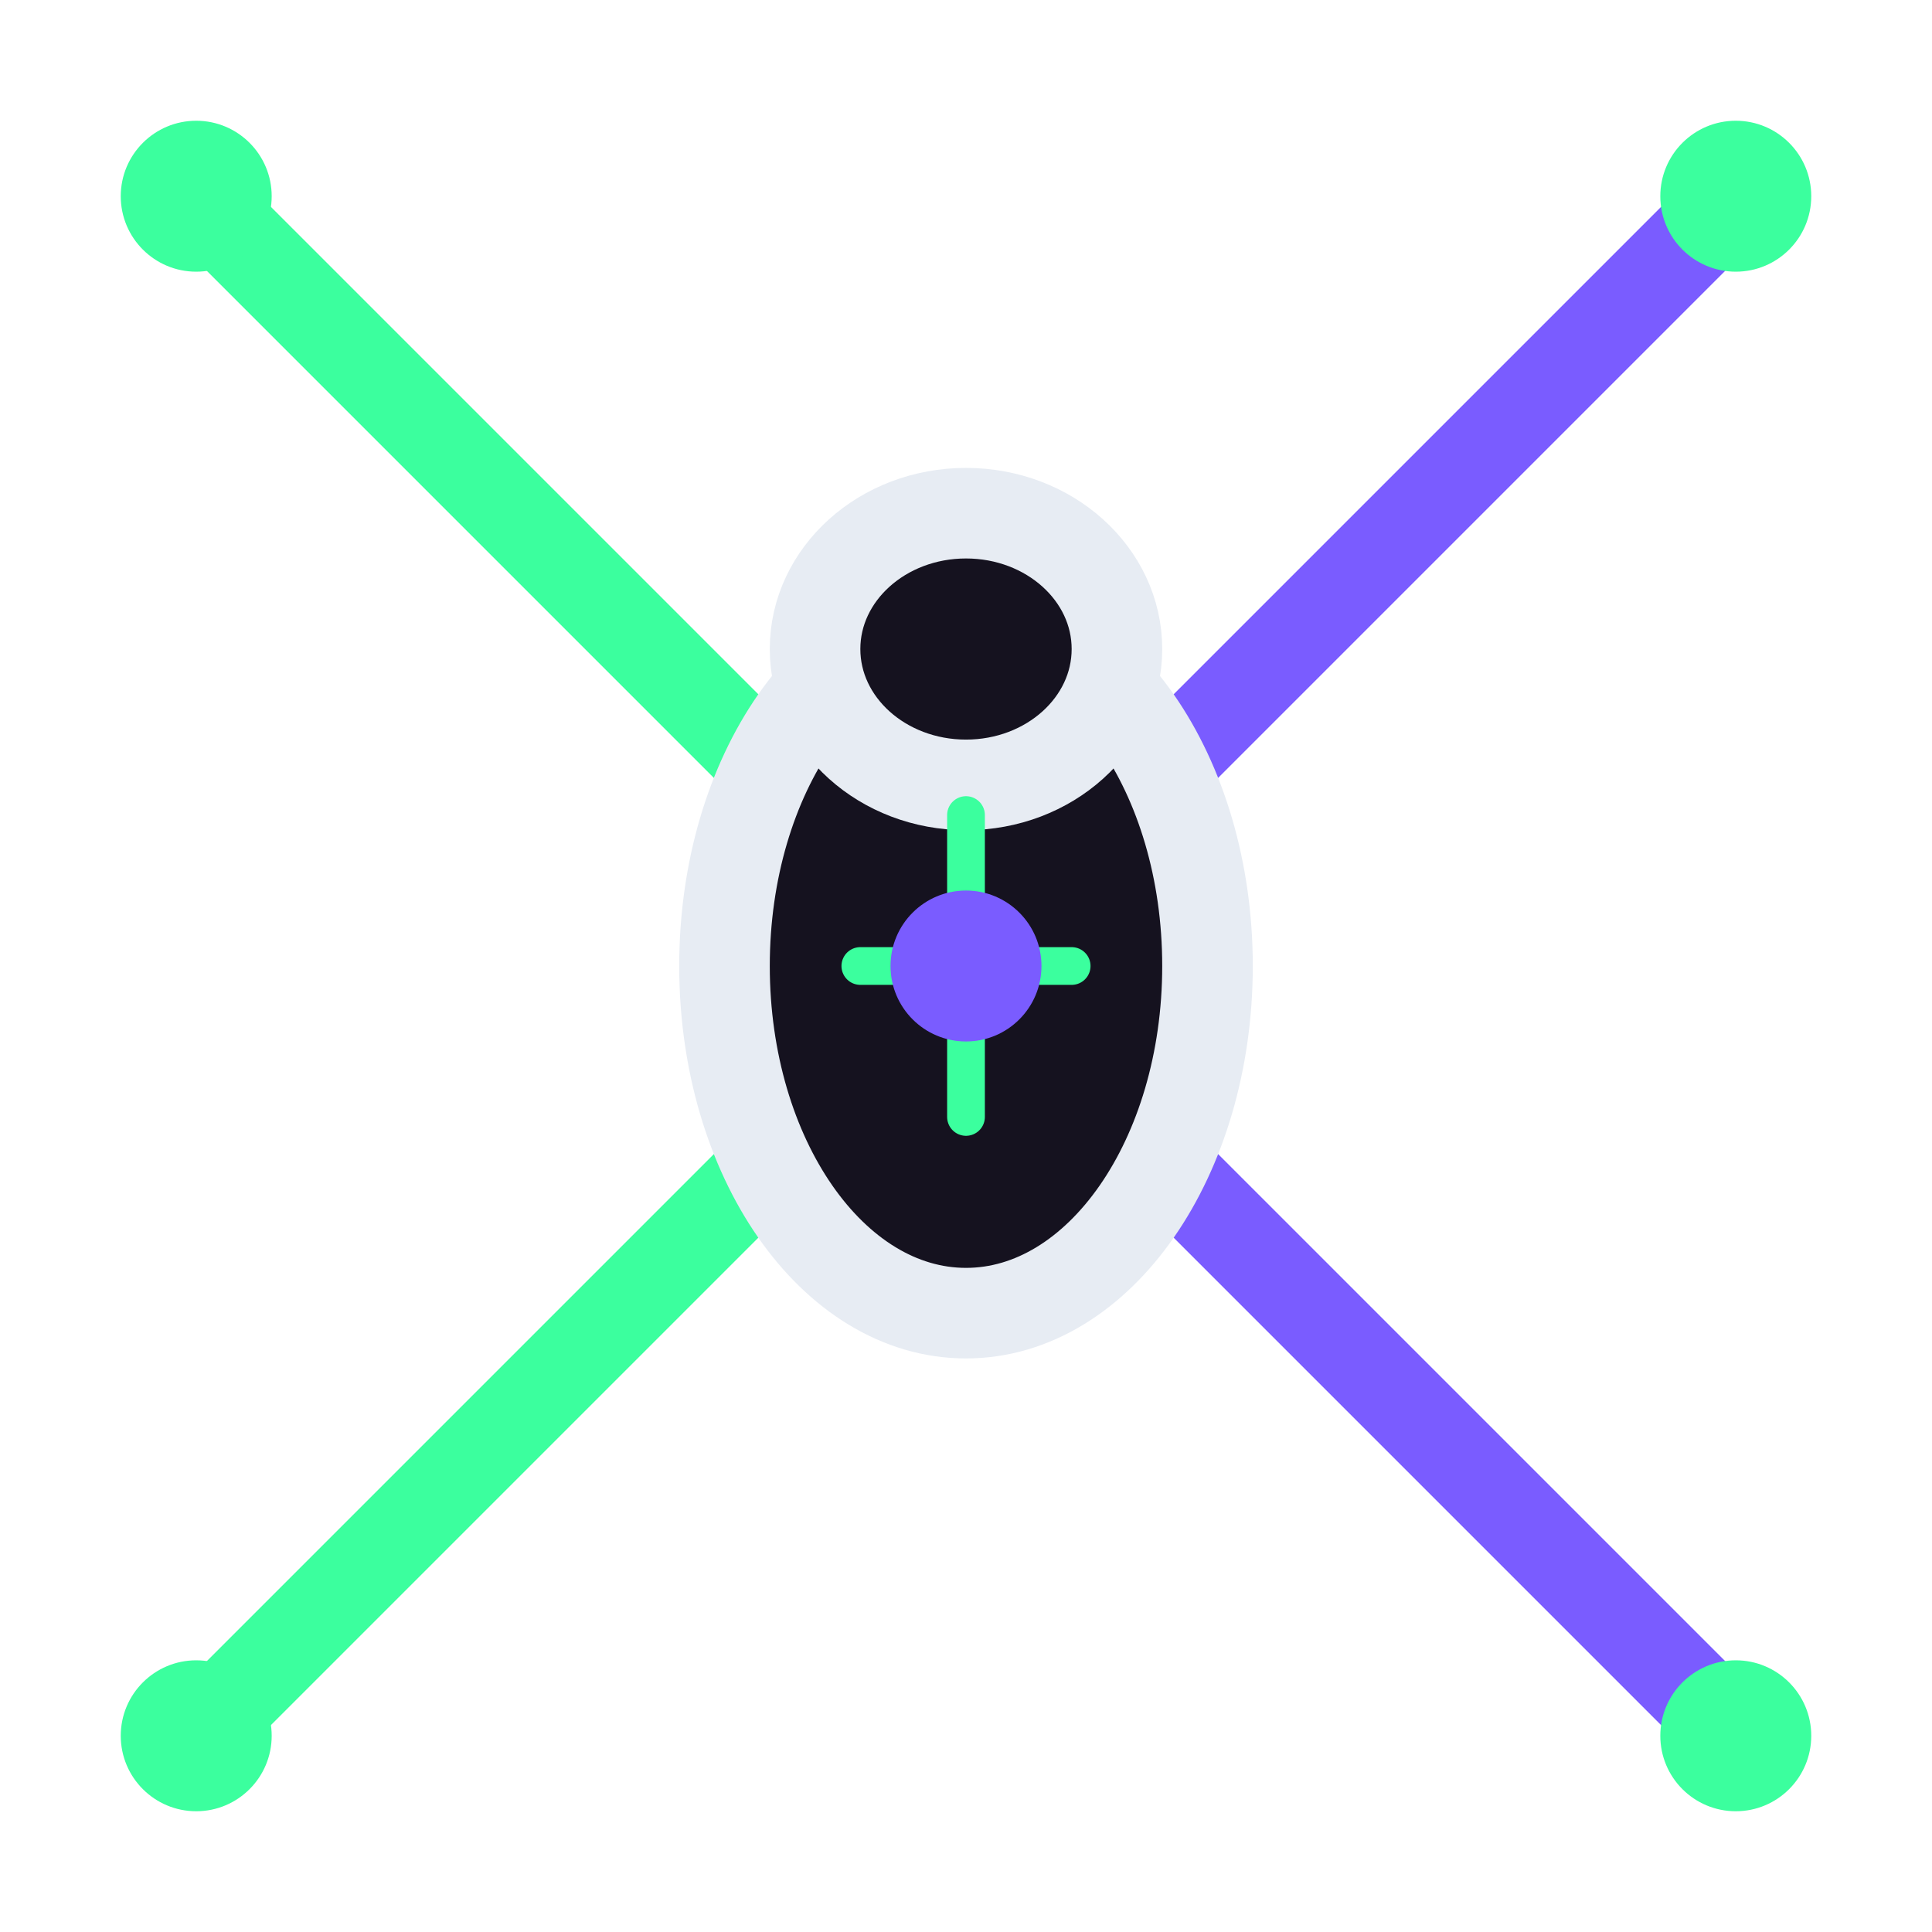
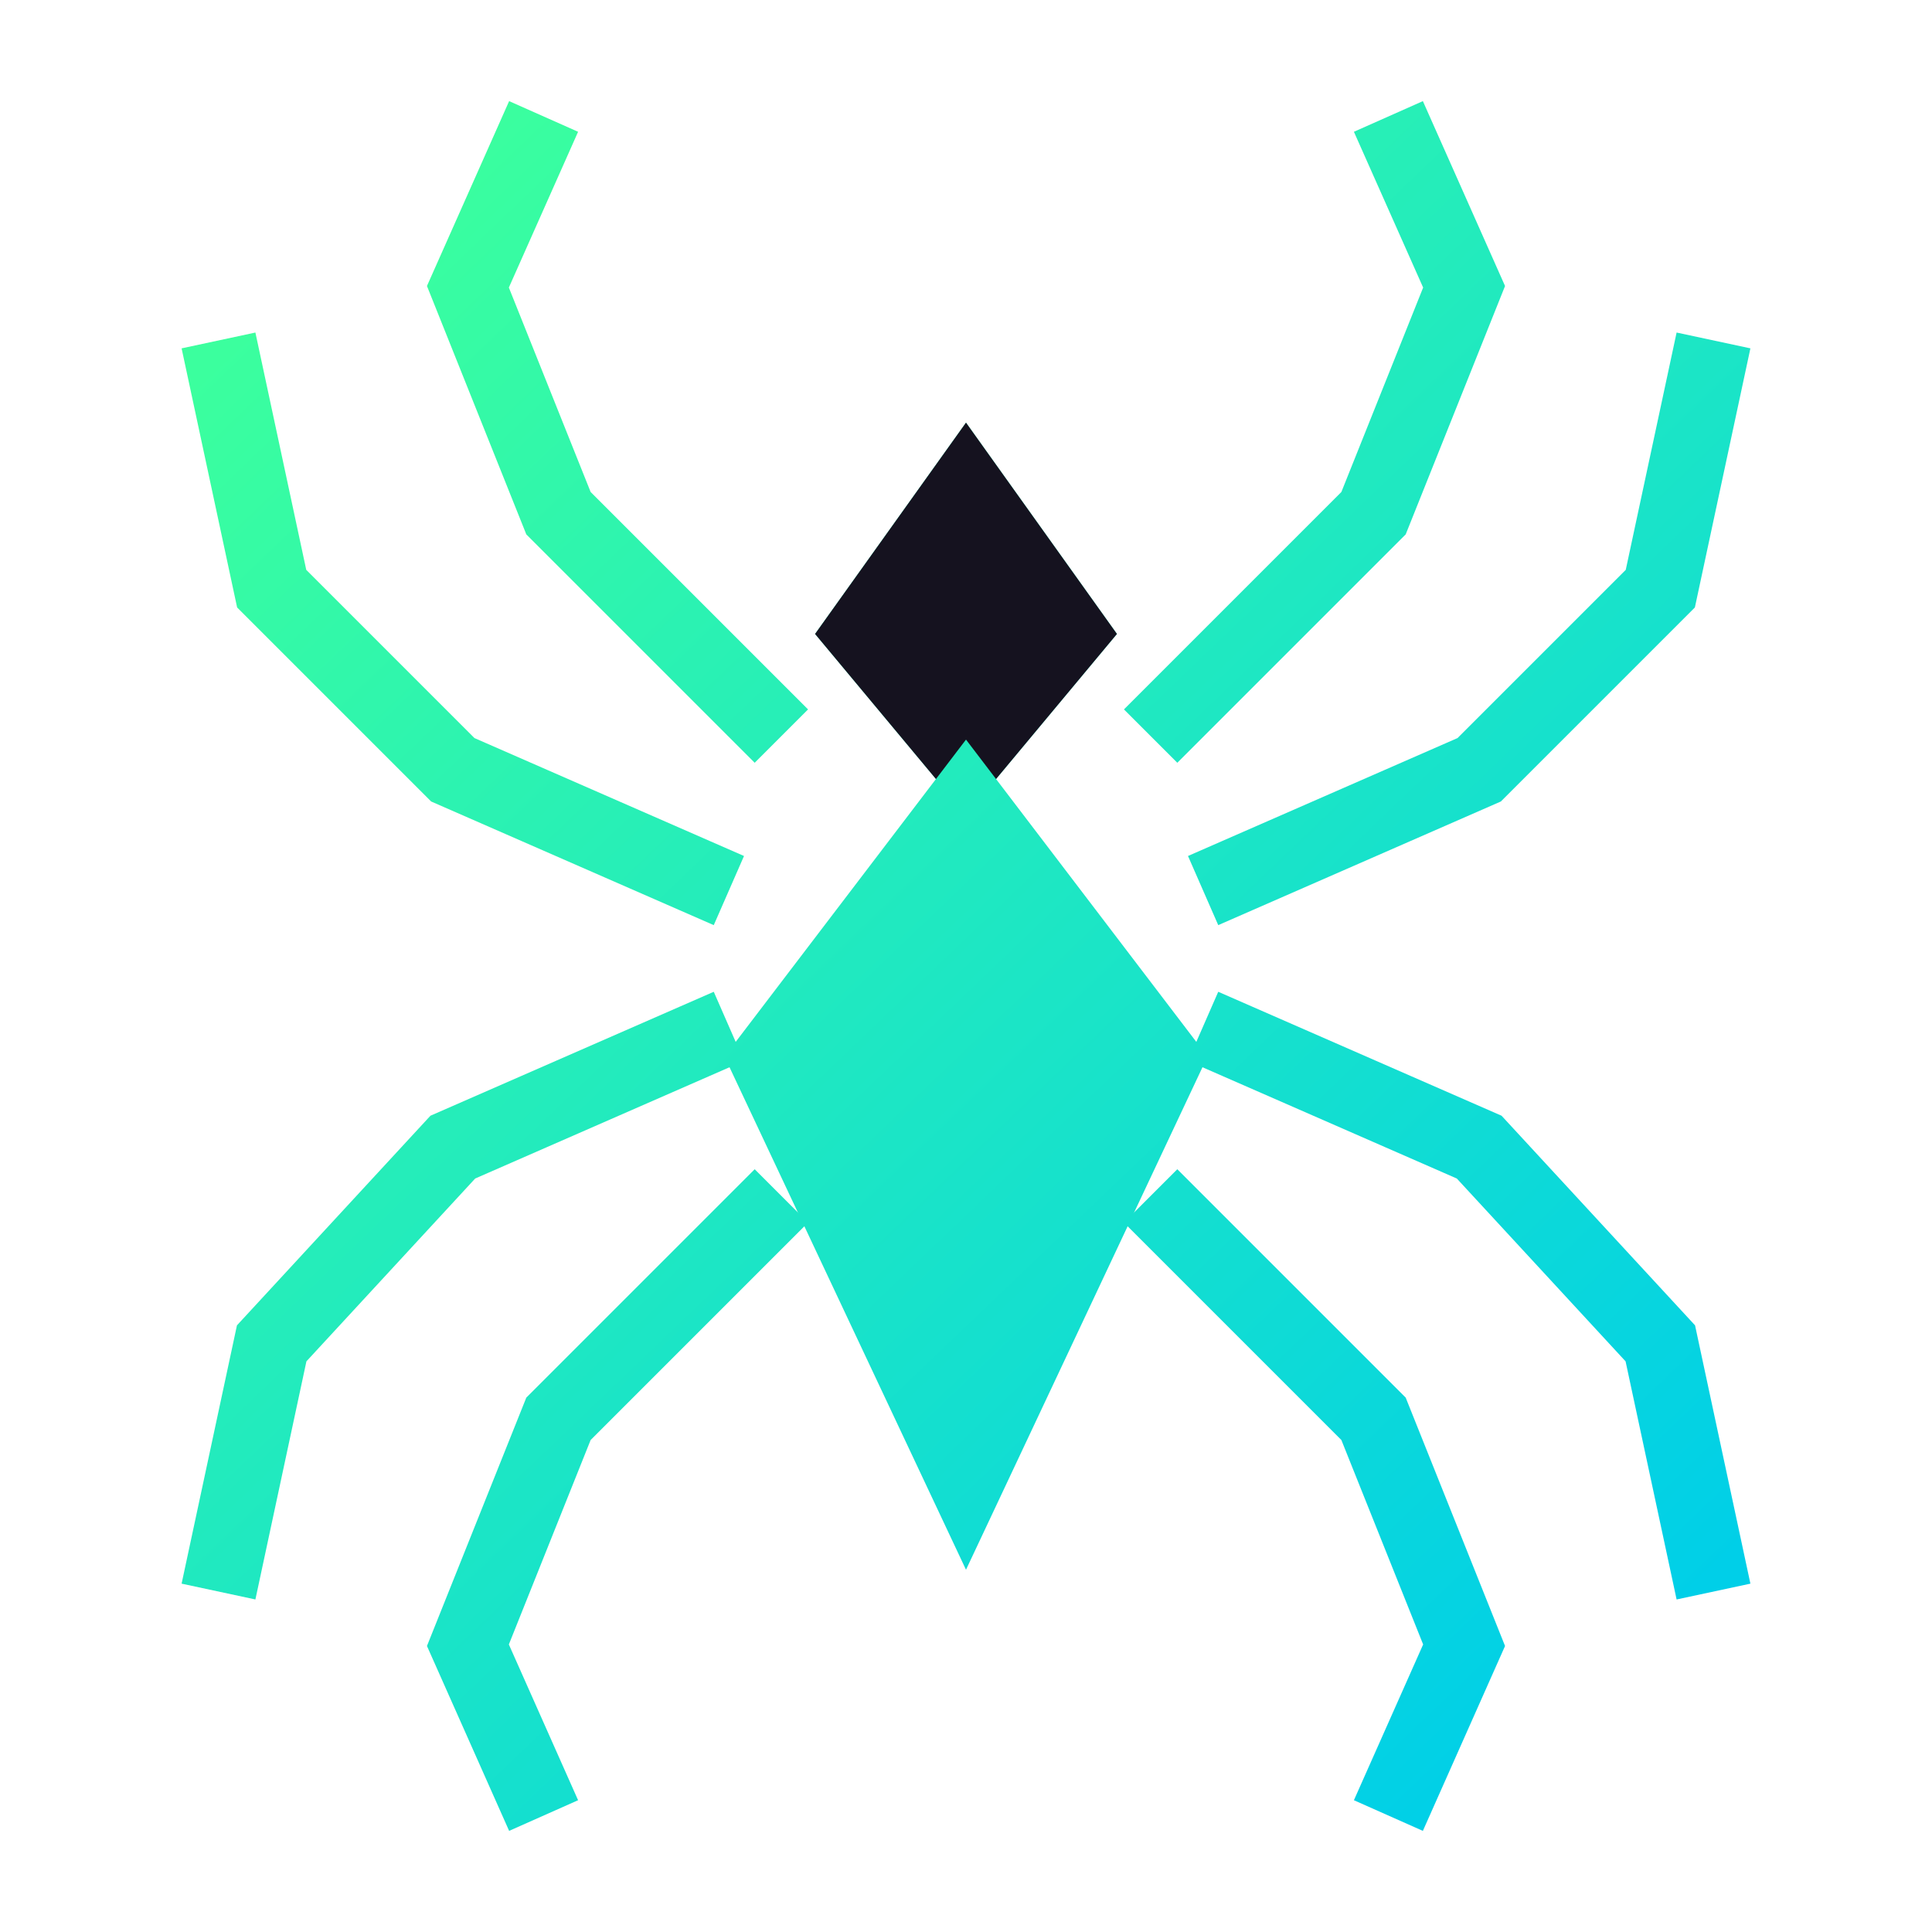
<svg xmlns="http://www.w3.org/2000/svg" viewBox="0 0 128 128" fill="none">
-   <g stroke="#3BFF9E" stroke-width="6" stroke-linecap="round" stroke-linejoin="round">
-     <path d="M51 51 31 31 13 13" />
-     <path d="M51 77 31 97 13 115" />
+   <defs>
+     <linearGradient id="a" x1="20" y1="18" x2="108" y2="110" gradientUnits="userSpaceOnUse">
+       <stop stop-color="#3BFF9E" />
+       <stop offset="1" stop-color="#00CFE8" />
+     </linearGradient>
+   </defs>
+   <g stroke="url(#a)" stroke-width="5" stroke-linecap="square" stroke-linejoin="miter">
+     <path d="M50 47 37 34 31 19 35 10M46 58 30 51 18 39 15 25M46 69 30 76 18 89 15 103M50 81 37 94 31 109 35 118" />
+     <path d="M78 47 91 34 97 19 93 10M82 58 98 51 110 39 113 25M82 69 98 76 110 89 113 103M78 81 91 94 97 109 93 118" />
  </g>
-   <g stroke="#7A5CFF" stroke-width="6" stroke-linecap="round" stroke-linejoin="round">
-     <path d="M77 51 97 31 115 13" />
-     <path d="M77 77 97 97 115 115" />
-   </g>
-   <g fill="#15121F" stroke="#E7ECF3" stroke-width="6">
-     <ellipse cx="64" cy="64" rx="16" ry="23" />
-     <ellipse cx="64" cy="43" rx="10" ry="9" />
-   </g>
-   <g fill="#3BFF9E">
-     <circle cx="13" cy="13" r="5" />
-     <circle cx="13" cy="115" r="5" />
-     <circle cx="115" cy="13" r="5" />
-     <circle cx="115" cy="115" r="5" />
-   </g>
-   <path d="M64 54v20M57 64h14" stroke="#3BFF9E" stroke-width="2.5" stroke-linecap="round" />
-   <circle cx="64" cy="64" r="5" fill="#7A5CFF" />
+   <path d="m64 28-10 14 10 12 10-12Z" fill="url(#a)" />
+   <path d="m54 42 10-14 10 14-10 12Z" fill="#15121F" />
+   <path d="m64 49-16 21 16 34 16-34Z" fill="url(#a)" />
</svg>
